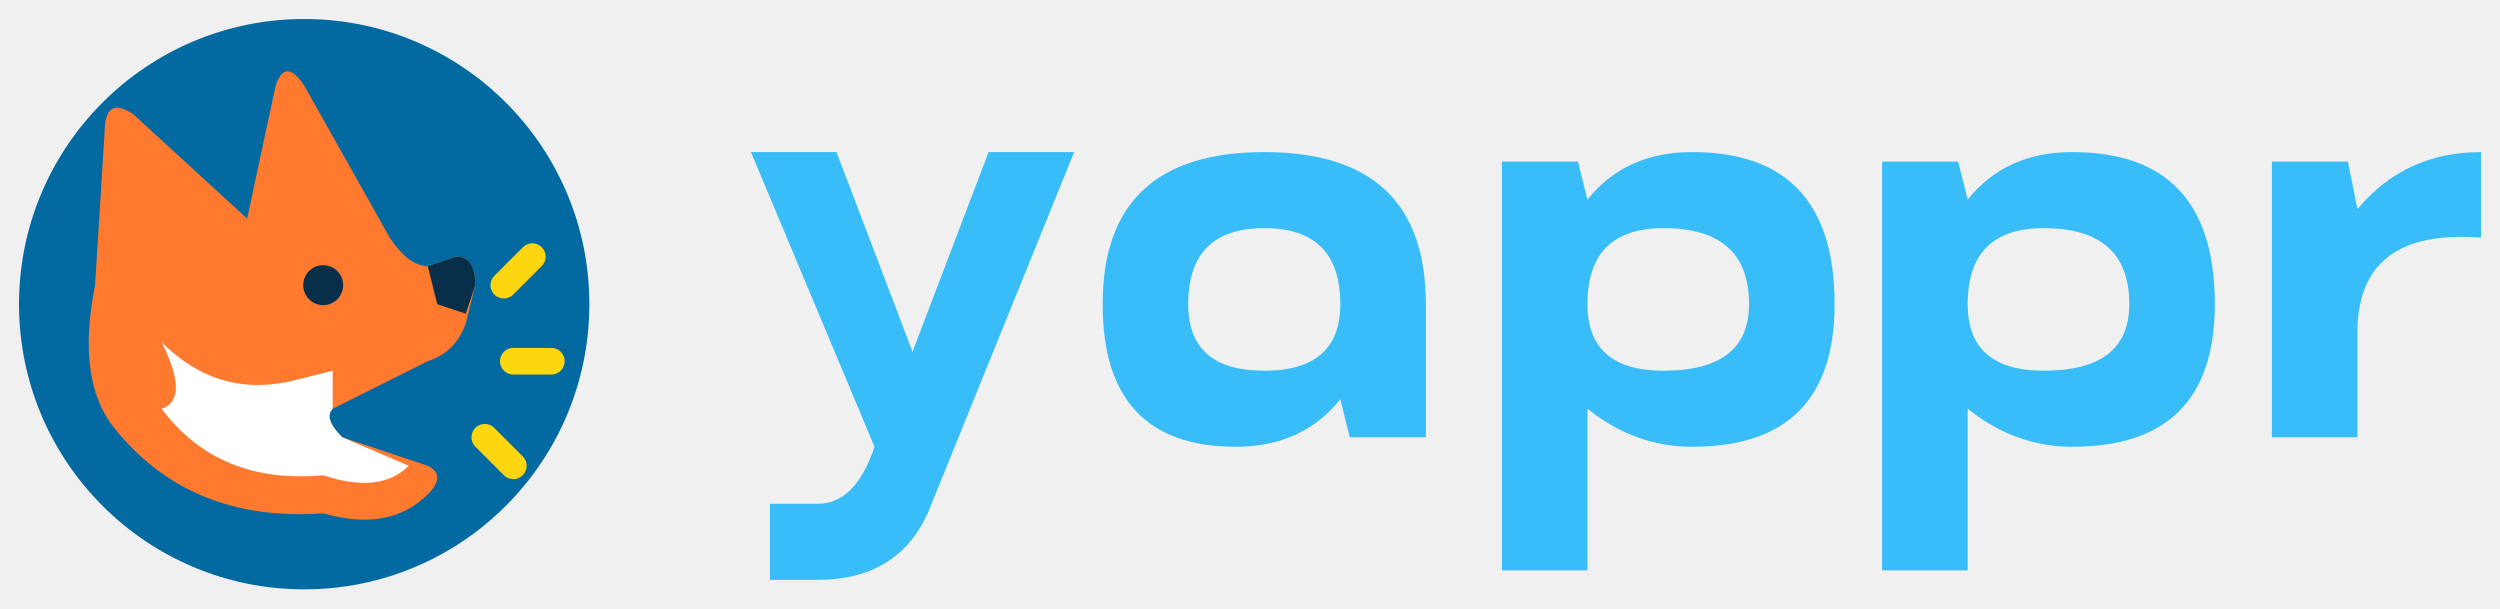
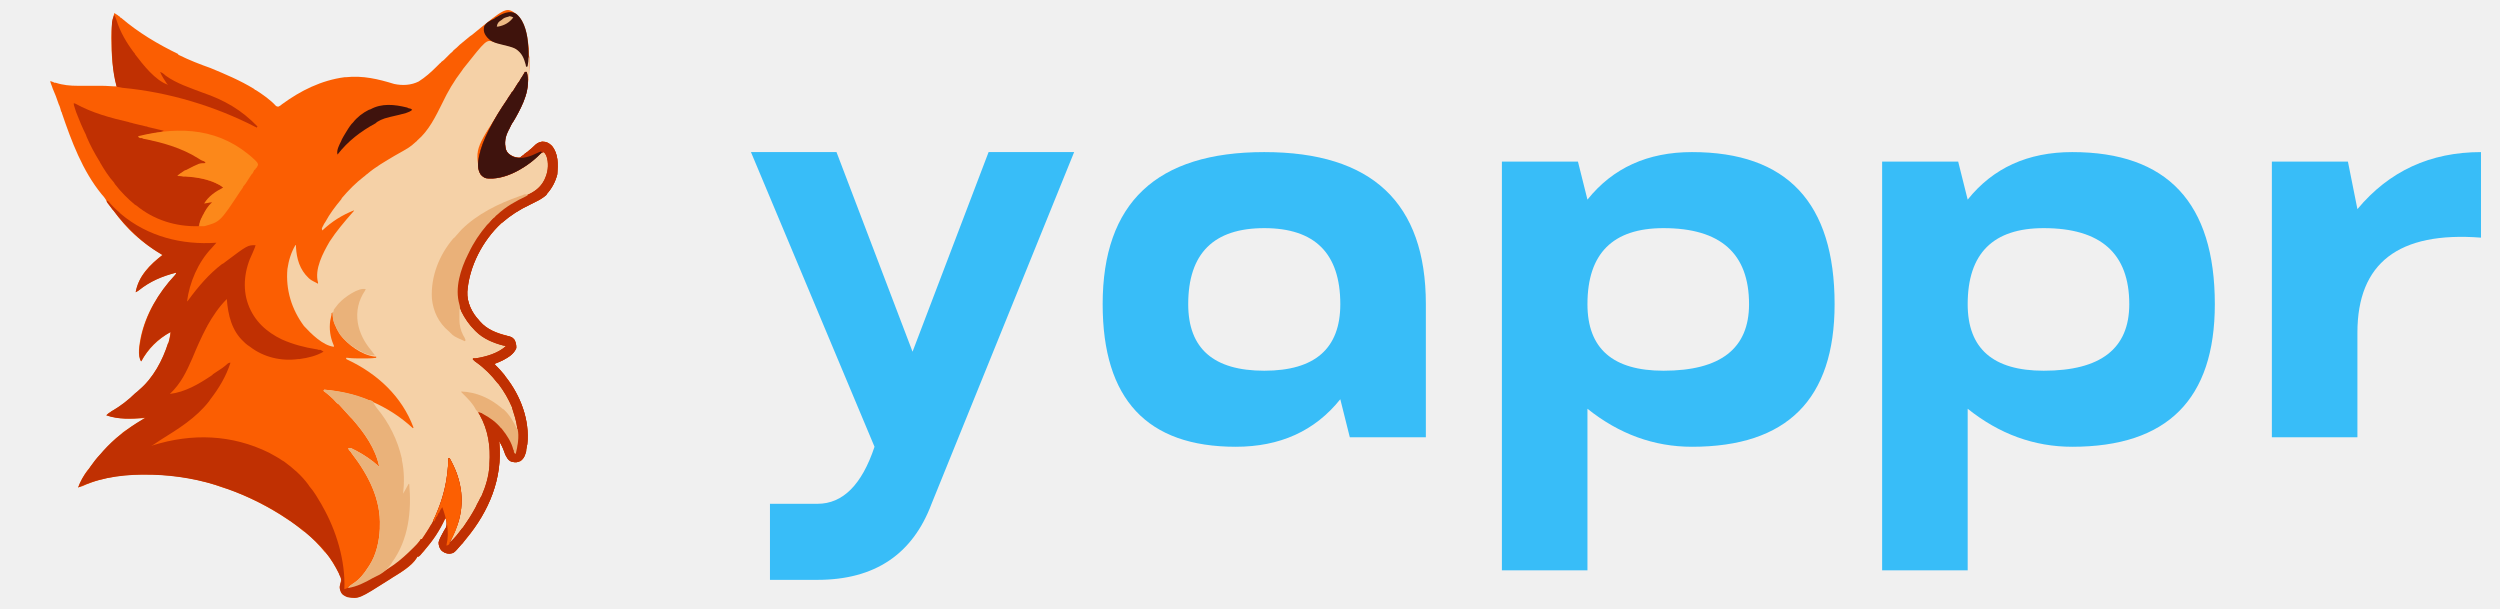
<svg xmlns="http://www.w3.org/2000/svg" viewBox="0 0 263 64">
-   <circle cx="32" cy="32" r="30" fill="#0369a1" />
-   <path d="M 11,14 Q 11,10 14,12 L 26,23 L 29,9 Q 30,6 32,9 L 41,25 Q 43,28 45,28 L 48,27 Q 50,27 50,30 L 49,34 Q 48,37 45,38 L 35,43 Q 34,44 36,46 L 45,49 Q 47,50 45,52 Q 41,56 34,54 Q 20,55 12,45 Q 8,40 10,30 Z" fill="#ff792e" />
-   <path d="M 17,36 Q 23,42 31,40 L 35,39 L 35,43 Q 34,44 36,46 L 43,49 Q 40,52 34,50 Q 23,51 17,43 Q 20,42 17,36 Z" fill="#ffffff" />
-   <path d="M 45,28 L 48,27 Q 50,27 50,30 L 49,33 L 46,32 Z" fill="#082f49" />
-   <circle cx="34" cy="30" r="2.1" fill="#082f49" />
-   <path d="M 53,30 L 56,27 M 54,38 H 58 M 51,46 L 54,49" fill="none" stroke="#fdd60f" stroke-width="2.8" stroke-linecap="round" />
+   <g transform="translate(-1.5135 -1.3202) scale(0.0644)">
+     <path d="M0 0 C15 13 18 38 20 56 C20 57 20 59 20 60 C20 64 20 67 21 71 C21 72 21 73 21 74 C22 110 15 141 -3 171 C-21 200 -21 200 -18 218 C-17 224 -14 228 -8 231 C-4 233 1 235 6 234 C8 233 8 233 10 231 C11 230 12 229 13 229 C13 228 13 228 16 226 C17 225 19 224 20 223 C23 220 26 218 29 215 C33 211 36 209 42 208 C48 208 53 210 58 215 C68 228 68 245 66 261 C64 273 58 284 50 293 C49 294 49 295 48 295 C41 303 31 307 21 311 C5 319 -10 328 -23 340 C-24 341 -24 341 -25 342 C-56 370 -77 411 -81 453 C-81 471 -73 488 -61 500 C-61 501 -60 502 -60 502 C-48 515 -32 521 -16 525 C-7 528 -7 528 -3 532 C-1 537 0 541 -1 545 C-4 555 -14 561 -22 565 C-27 568 -32 570 -36 571 C-36 572 -35 572 -35 573 C-29 578 -24 584 -19 590 C-19 591 -18 592 -17 593 C6 623 22 664 17 702 C17 705 16 708 16 711 C16 712 16 713 15 714 C14 721 12 725 7 730 C2 732 -2 733 -7 731 C-11 730 -14 727 -16 723 C-18 720 -19 717 -20 714 C-23 708 -25 703 -28 697 C-28 698 -28 699 -28 699 C-23 758 -45 812 -82 857 C-84 859 -86 862 -88 864 C-89 865 -90 866 -90 866 C-102 880 -102 880 -109 881 C-115 881 -119 879 -123 876 C-126 871 -128 868 -127 862 C-125 856 -122 850 -118 844 C-118 843 -117 842 -116 840 C-116 840 -116 839 -115 838 C-114 836 -114 834 -114 832 C-114 831 -114 831 -114 830 C-114 827 -115 826 -116 823 C-117 824 -117 825 -117 825 C-126 843 -136 859 -149 874 C-150 875 -151 876 -151 877 C-158 884 -158 884 -160 886 C-161 886 -162 886 -162 886 C-163 887 -163 887 -163 888 C-171 902 -191 913 -204 921 C-205 922 -206 923 -207 923 C-258 955 -258 955 -276 952 C-281 950 -285 948 -287 943 C-290 937 -289 933 -287 926 C-286 922 -288 919 -289 916 C-290 915 -290 915 -290 914 C-296 902 -303 891 -311 880 C-312 880 -312 879 -313 879 C-323 867 -333 856 -345 846 C-347 845 -348 845 -349 844 C-356 838 -362 833 -369 828 C-371 827 -372 827 -373 826 C-404 805 -438 788 -473 775 C-475 775 -477 774 -478 774 C-515 760 -556 753 -595 752 C-596 752 -597 752 -598 752 C-635 751 -675 755 -709 771 C-712 772 -714 772 -716 773 C-713 763 -707 754 -701 745 C-699 743 -697 741 -696 739 C-691 732 -686 726 -681 720 C-679 718 -677 716 -675 714 C-666 704 -657 694 -646 686 C-645 685 -644 684 -643 683 C-633 676 -624 670 -613 664 C-611 662 -609 661 -606 659 C-607 659 -608 660 -609 660 C-629 661 -651 662 -670 655 C-668 653 -666 652 -664 650 C-663 650 -662 649 -662 649 C-661 648 -660 648 -659 647 C-646 640 -634 630 -623 620 C-621 618 -619 616 -616 614 C-594 594 -578 566 -569 537 C-569 537 -569 537 -568 535 C-567 530 -566 525 -565 519 C-586 531 -602 547 -613 567 C-620 558 -616 539 -614 528 C-606 490 -585 455 -558 427 C-556 424 -556 424 -556 422 C-579 428 -599 436 -617 451 C-620 453 -620 453 -622 454 C-618 428 -599 409 -578 393 C-579 393 -580 393 -580 392 C-612 374 -638 350 -659 320 C-660 320 -660 319 -661 318 C-669 308 -669 308 -671 303 C-673 300 -675 297 -678 294 C-709 256 -727 208 -743 161 C-743 160 -743 160 -744 159 C-745 155 -746 151 -748 147 C-751 138 -754 130 -758 121 C-759 117 -761 114 -762 109 C-761 110 -760 110 -759 110 C-758 111 -756 111 -755 112 C-754 112 -753 112 -753 112 C-741 116 -729 117 -717 117 C-716 117 -714 117 -713 117 C-709 117 -705 117 -702 117 C-696 117 -690 117 -684 117 C-682 117 -680 117 -678 117 C-669 117 -661 118 -653 118 C-654 117 -654 116 -654 115 C-660 91 -662 65 -662 40 C-662 39 -662 38 -662 38 C-662 24 -661 11 -657 -2 C-655 -0 -652 1 -650 3 C-650 3 -649 4 -648 4 C-648 5 -647 6 -646 6 C-618 30 -586 49 -553 65 C-553 66 -553 66 -551 67 C-535 75 -517 82 -500 88 C-476 98 -452 108 -429 122 C-428 123 -427 124 -426 124 C-415 131 -402 140 -393 150 C-391 151 -391 151 -389 151 C-387 150 -385 149 -383 147 C-353 125 -319 108 -281 103 C-280 103 -280 103 -279 103 C-251 100 -226 106 -200 114 C-186 117 -172 116 -160 110 C-149 103 -140 95 -131 86 C-129 84 -127 82 -125 80 C-124 80 -124 79 -123 78 C-122 77 -120 76 -119 75 C-115 71 -112 68 -108 64 C-106 62 -104 61 -103 59 C-99 56 -96 53 -93 50 C-88 46 -82 41 -76 36 C-75 35 -74 35 -73 34 C-17 -12 -17 -12 0 0 Z " fill="#FB5E02" transform="translate(867.3828,43.63672)" />
+     <path d="M0 0 C1 0 2 1 3 1 C7 2 10 3 14 3 C16 4 18 4 20 5 C32 8 41 12 48 22 C51 28 53 34 54 40 C55 35 55 30 56 25 C57 25 57 26 58 26 C58 30 58 34 58 38 C58 40 58 41 58 42 C58 48 58 55 57 61 C56 61 56 60 55 60 C55 57 55 57 54 54 C54 54 54 54 54 51 C54 51 54 50 54 49 C53 49 52 49 51 49 C51 50 51 50 50 51 C49 55 47 58 45 61 C44 62 44 62 43 63 C37 73 30 84 23 94 C-30 173 -30 173 -24 210 C-22 215 -20 218 -15 221 C1 226 20 218 34 211 C49 204 62 195 74 184 C77 181 78 179 82 179 C89 188 90 197 89 208 C87 223 81 233 70 243 C65 246 61 248 56 251 C54 252 52 252 50 253 C49 254 48 254 47 255 C32 262 18 271 6 282 C5 283 3 284 2 286 C-1 288 -4 291 -7 295 C-8 296 -9 297 -11 299 C-23 313 -33 328 -41 345 C-41 345 -41 345 -42 347 C-54 371 -63 402 -56 429 C-48 452 -34 472 -12 484 C-11 484 -11 485 -10 485 C-0 490 10 493 21 496 C8 509 -10 517 -28 517 C-30 517 -32 517 -34 517 C-31 521 -27 524 -23 526 C-19 529 -15 533 -12 536 C-10 538 -8 540 -6 541 C-1 545 2 550 6 555 C7 556 7 557 8 558 C29 584 43 620 40 654 C39 660 38 667 36 673 C34 672 34 672 33 670 C33 668 33 667 32 666 C29 654 22 643 14 633 C13 632 13 631 12 631 C2 619 -11 611 -25 604 C-25 605 -24 605 -24 606 C-20 612 -17 618 -14 625 C-14 626 -14 627 -13 628 C-10 638 -7 649 -6 659 C-6 660 -6 662 -5 663 C-2 692 -10 724 -23 749 C-24 750 -24 752 -25 753 C-34 772 -46 788 -59 805 C-59 805 -59 805 -60 807 C-64 811 -68 815 -72 819 C-72 818 -73 818 -73 817 C-72 815 -71 812 -69 810 C-53 777 -49 741 -60 706 C-63 698 -67 691 -71 684 C-72 682 -72 682 -72 680 C-73 680 -73 680 -74 680 C-74 681 -74 681 -74 682 C-74 696 -74 710 -77 724 C-77 725 -77 726 -78 726 C-84 754 -95 780 -111 803 C-112 805 -113 806 -113 807 C-115 809 -116 810 -117 812 C-118 812 -118 812 -119 812 C-119 813 -120 813 -120 814 C-134 839 -166 858 -190 872 C-191 872 -191 873 -192 873 C-206 881 -222 889 -238 892 C-236 889 -233 887 -230 885 C-219 878 -212 869 -205 858 C-204 857 -204 856 -203 855 C-192 838 -187 816 -186 795 C-186 794 -186 793 -186 792 C-184 747 -205 707 -232 672 C-233 670 -234 669 -236 667 C-236 667 -237 666 -237 665 C-237 665 -238 664 -238 664 C-235 663 -235 663 -232 664 C-230 665 -229 666 -228 666 C-227 667 -227 667 -226 667 C-211 675 -199 683 -187 694 C-193 664 -211 639 -231 616 C-232 615 -233 614 -234 613 C-240 606 -247 599 -253 592 C-255 591 -256 590 -257 589 C-263 582 -270 576 -278 570 C-278 569 -277 569 -277 568 C-222 573 -172 594 -132 631 C-132 631 -131 630 -131 630 C-150 579 -190 542 -239 519 C-240 519 -240 518 -241 518 C-241 517 -241 517 -241 516 C-240 516 -240 516 -239 516 C-231 517 -224 517 -216 517 C-215 517 -214 517 -213 517 C-206 517 -199 517 -192 516 C-192 515 -192 515 -192 514 C-193 514 -194 514 -195 514 C-216 511 -238 495 -251 478 C-253 474 -256 470 -258 465 C-258 464 -259 463 -259 463 C-262 456 -263 450 -263 443 C-264 443 -264 443 -265 443 C-265 444 -265 445 -265 446 C-266 449 -266 452 -267 455 C-269 469 -267 482 -262 494 C-261 496 -261 496 -261 498 C-279 496 -298 477 -310 464 C-330 437 -340 405 -337 371 C-335 357 -331 344 -324 332 C-324 332 -323 332 -323 332 C-323 333 -323 334 -323 335 C-322 354 -317 372 -302 386 C-298 390 -292 392 -287 395 C-287 394 -287 394 -287 393 C-293 371 -279 345 -268 326 C-257 309 -244 294 -231 279 C-229 277 -229 277 -228 275 C-248 283 -264 293 -280 308 C-281 305 -281 305 -280 303 C-280 303 -280 302 -279 301 C-279 301 -279 301 -278 299 C-278 298 -277 298 -277 297 C-276 296 -276 295 -275 294 C-268 281 -259 269 -249 257 C-249 256 -248 256 -248 255 C-237 242 -225 230 -212 220 C-210 219 -209 217 -207 216 C-193 204 -177 195 -162 186 C-137 172 -137 172 -127 163 C-126 162 -125 162 -125 161 C-106 145 -95 122 -84 100 C-75 81 -65 64 -52 47 C-52 47 -52 47 -50 44 C-12 -4 -12 -4 0 0 Z " fill="#F5D1A7" transform="translate(830,89)" />
+     <path d="M0 0 C1 0 2 0 3 0 C10 27 -3 53 -16 76 C-17 78 -18 79 -19 81 C-22 85 -24 90 -26 94 C-27 95 -27 95 -27 96 C-32 105 -34 116 -31 127 C-29 132 -25 136 -20 138 C-16 139 -12 141 -8 140 C-6 138 -6 138 -3 136 C-2 136 -2 135 -1 134 C-0 134 -0 134 2 132 C4 131 5 130 7 128 C10 126 12 124 15 121 C19 117 22 115 28 114 C35 114 39 116 44 121 C55 134 54 151 53 167 C50 179 44 190 36 199 C36 200 35 200 35 201 C27 208 17 212 8 217 C-9 225 -23 234 -37 246 C-38 246 -38 247 -39 247 C-69 276 -91 317 -94 359 C-95 376 -87 393 -75 406 C-74 407 -74 407 -73 408 C-62 421 -46 427 -30 431 C-21 433 -21 433 -17 438 C-15 442 -14 446 -14 451 C-18 461 -27 466 -36 471 C-41 473 -45 475 -50 477 C-50 477 -49 478 -49 478 C-43 484 -38 490 -33 496 C-32 497 -32 498 -31 499 C-7 529 8 569 4 608 C3 611 3 614 2 617 C2 618 2 619 2 620 C0 626 -1 631 -7 635 C-12 638 -15 638 -21 637 C-25 636 -28 633 -30 629 C-32 626 -33 623 -34 620 C-36 614 -39 608 -42 603 C-42 604 -42 604 -42 605 C-36 664 -59 718 -96 762 C-98 765 -100 767 -102 770 C-103 771 -103 771 -104 772 C-116 786 -116 786 -123 787 C-129 787 -133 785 -137 781 C-140 777 -141 773 -141 768 C-139 761 -135 755 -132 749 C-131 748 -131 747 -130 746 C-130 745 -129 745 -129 744 C-128 742 -128 740 -128 738 C-128 737 -128 737 -128 735 C-128 733 -129 731 -130 729 C-130 730 -131 730 -131 731 C-139 749 -150 765 -163 780 C-164 781 -164 782 -165 782 C-171 790 -171 790 -174 792 C-175 792 -175 792 -176 792 C-176 793 -176 793 -177 794 C-185 807 -205 819 -218 827 C-219 828 -220 828 -221 829 C-271 861 -271 861 -290 858 C-295 856 -299 854 -301 849 C-304 842 -302 838 -300 832 C-300 828 -301 825 -303 822 C-303 821 -304 820 -304 819 C-310 807 -316 796 -325 786 C-325 785 -326 785 -326 784 C-336 772 -347 762 -359 752 C-360 751 -361 750 -362 749 C-369 744 -376 739 -383 734 C-384 733 -386 732 -387 731 C-418 710 -452 693 -487 681 C-489 680 -490 680 -492 679 C-529 666 -570 659 -609 658 C-610 658 -610 658 -611 658 C-649 657 -688 661 -723 676 C-725 677 -728 678 -730 679 C-726 669 -721 659 -714 651 C-713 649 -711 647 -710 645 C-705 638 -700 631 -694 625 C-692 623 -691 621 -689 619 C-680 609 -670 600 -660 592 C-659 591 -657 590 -656 589 C-647 582 -637 575 -627 569 C-625 568 -622 566 -620 565 C-621 565 -621 565 -622 565 C-643 567 -664 568 -684 561 C-682 559 -680 557 -677 556 C-677 555 -676 555 -675 554 C-675 554 -675 554 -673 553 C-660 545 -648 536 -637 525 C-634 523 -632 521 -630 519 C-607 500 -592 471 -583 443 C-582 443 -582 443 -582 441 C-580 435 -579 430 -579 425 C-600 436 -616 452 -627 473 C-633 464 -629 445 -627 434 C-619 396 -599 361 -572 332 C-570 330 -570 330 -570 328 C-593 334 -612 342 -631 357 C-634 359 -634 359 -636 360 C-631 333 -612 315 -592 299 C-593 299 -593 298 -594 298 C-631 276 -658 247 -683 212 C-683 211 -682 211 -682 210 C-682 210 -682 210 -680 212 C-675 218 -669 224 -663 229 C-662 230 -661 231 -660 232 C-616 269 -560 283 -504 279 C-507 282 -509 285 -512 288 C-534 311 -548 344 -552 375 C-551 374 -551 374 -550 373 C-534 351 -516 330 -495 314 C-493 313 -491 312 -489 310 C-453 283 -453 283 -440 283 C-441 287 -443 291 -445 296 C-458 322 -462 353 -452 380 C-442 407 -422 425 -397 437 C-379 445 -360 450 -341 453 C-340 453 -340 453 -337 454 C-337 454 -337 454 -334 454 C-332 455 -332 455 -329 457 C-341 464 -354 467 -368 469 C-369 469 -370 469 -370 469 C-398 473 -427 466 -449 449 C-452 447 -455 445 -457 443 C-458 442 -458 442 -459 441 C-479 423 -485 397 -487 371 C-500 384 -510 399 -519 415 C-519 416 -520 417 -520 417 C-529 434 -536 450 -543 467 C-553 490 -562 509 -580 526 C-555 523 -533 510 -512 496 C-511 495 -510 495 -510 494 C-493 483 -493 483 -485 476 C-483 475 -483 475 -481 475 C-488 497 -500 517 -514 535 C-515 536 -515 537 -516 538 C-537 565 -566 583 -595 601 C-600 604 -605 608 -610 611 C-609 611 -609 611 -608 610 C-544 590 -479 592 -418 622 C-411 626 -403 630 -396 635 C-395 635 -395 636 -394 636 C-379 647 -365 659 -354 674 C-354 674 -354 674 -352 677 C-344 686 -338 697 -332 707 C-332 708 -331 708 -331 709 C-308 749 -293 799 -295 845 C-267 835 -241 824 -217 807 C-216 806 -215 806 -214 805 C-203 797 -193 788 -183 778 C-182 777 -182 777 -181 776 C-178 773 -175 770 -172 766 C-171 765 -171 764 -170 763 C-169 763 -169 763 -168 763 C-168 763 -168 763 -167 761 C-165 758 -163 755 -161 752 C-159 749 -158 747 -156 744 C-156 743 -155 743 -155 742 C-151 737 -149 731 -146 725 C-146 724 -145 723 -145 722 C-132 692 -126 664 -125 631 C-124 631 -124 631 -123 631 C-105 663 -98 697 -108 733 C-112 746 -117 757 -123 769 C-115 762 -109 754 -103 746 C-102 745 -102 745 -101 744 C-94 734 -87 723 -81 712 C-81 712 -81 712 -80 710 C-78 705 -75 701 -73 696 C-72 695 -72 694 -71 693 C-64 677 -59 660 -58 643 C-58 642 -58 641 -58 640 C-56 612 -60 585 -74 560 C-76 557 -76 557 -76 555 C-66 559 -57 563 -49 571 C-47 573 -47 573 -44 575 C-30 587 -21 605 -16 623 C-12 608 -12 608 -12 601 C-12 601 -12 601 -12 598 C-11 582 -15 567 -20 552 C-20 551 -21 550 -21 548 C-27 534 -34 522 -43 510 C-43 510 -43 510 -45 508 C-55 495 -66 484 -80 474 C-82 473 -83 471 -85 470 C-85 469 -85 469 -85 468 C-84 468 -84 468 -81 468 C-63 465 -45 460 -31 448 C-32 448 -33 447 -35 447 C-51 443 -68 436 -80 424 C-81 423 -81 423 -82 422 C-91 413 -98 403 -104 391 C-104 390 -105 389 -105 388 C-116 365 -110 336 -101 314 C-101 313 -100 312 -100 311 C-96 301 -91 292 -86 283 C-86 283 -86 283 -85 281 C-81 273 -75 266 -70 259 C-69 258 -69 257 -68 256 C-65 252 -61 248 -57 244 C-55 242 -53 240 -52 238 C-37 221 -15 209 6 200 C19 194 29 185 34 171 C38 161 39 148 35 137 C34 135 33 133 31 131 C27 132 26 133 24 135 C5 154 -26 173 -52 174 C-54 174 -55 174 -56 174 C-57 174 -57 174 -60 174 C-65 174 -68 172 -72 168 C-78 159 -77 149 -75 138 C-72 124 -67 111 -60 97 C-60 96 -59 96 -59 95 C-50 77 -40 61 -29 45 C-27 41 -24 38 -22 34 C-21 33 -21 32 -20 32 C-16 26 -13 20 -9 15 C-8 14 -8 13 -8 13 C-5 8 -2 4 0 0 Z " fill="#C03002" transform="translate(881,138)" />
+     <path d="M0 0 C1 0 2 0 3 0 C10 27 -3 53 -16 76 C-17 78 -18 79 -19 81 C-22 85 -24 90 -26 94 C-27 95 -27 95 -27 96 C-32 105 -34 116 -31 127 C-29 132 -25 136 -20 138 C-16 139 -12 141 -8 140 C-6 138 -6 138 -3 136 C-2 136 -2 135 -1 134 C0 133 1 133 2 132 C4 131 5 130 7 128 C10 126 12 124 15 121 C19 117 22 115 28 114 C35 114 39 116 44 121 C55 134 54 151 53 167 C50 179 44 190 36 199 C36 200 35 200 35 201 C27 208 17 212 8 217 C-9 225 -23 234 -37 246 C-38 246 -38 247 -39 247 C-69 276 -91 317 -94 359 C-95 376 -87 393 -75 406 C-74 407 -74 407 -73 408 C-62 421 -46 427 -30 431 C-21 433 -21 433 -17 438 C-15 442 -14 446 -14 451 C-18 461 -27 466 -36 471 C-41 473 -45 475 -50 477 C-50 477 -49 478 -49 478 C-43 484 -38 490 -33 496 C-32 497 -32 498 -31 499 C-7 529 8 569 4 608 C3 611 3 614 2 617 C2 618 2 619 2 620 C0 626 -1 631 -7 635 C-12 638 -15 638 -21 637 C-25 636 -28 633 -30 629 C-32 626 -33 623 -34 620 C-36 614 -39 608 -42 603 C-42 604 -42 604 -42 605 C-36 664 -59 718 -96 762 C-98 765 -100 767 -102 770 C-102 770 -102 770 -104 772 C-116 786 -116 786 -123 787 C-129 787 -133 785 -137 781 C-140 777 -141 773 -141 768 C-139 761 -135 755 -132 749 C-132 749 -132 749 -130 746 C-130 745 -129 745 -129 744 C-125 735 -131 722 -134 713 C-134 712 -135 712 -135 711 C-137 714 -139 716 -140 720 C-141 720 -141 720 -142 722 C-142 723 -143 724 -143 725 C-143 725 -143 725 -145 727 C-146 730 -147 732 -148 734 C-149 734 -149 733 -150 733 C-150 732 -149 731 -149 731 C-133 698 -126 667 -125 631 C-124 631 -124 631 -123 631 C-105 663 -98 697 -108 733 C-112 746 -117 757 -123 769 C-115 762 -109 754 -103 746 C-102 745 -102 745 -101 744 C-94 734 -87 723 -81 712 C-81 711 -80 711 -80 710 C-78 705 -75 701 -73 696 C-72 695 -72 694 -71 693 C-64 677 -59 660 -58 643 C-58 642 -58 641 -58 640 C-56 612 -60 585 -74 560 C-76 557 -76 557 -76 555 C-66 559 -57 563 -49 571 C-47 573 -47 573 -44 575 C-30 587 -21 605 -16 623 C-12 608 -12 608 -12 601 C-12 601 -12 601 -12 598 C-11 582 -15 567 -20 552 C-20 551 -21 550 -21 548 C-27 534 -34 522 -43 510 C-44 509 -44 509 -45 508 C-55 495 -66 484 -80 474 C-82 473 -83 471 -85 470 C-85 469 -85 469 -85 468 C-84 468 -84 468 -81 468 C-63 465 -45 460 -31 448 C-32 448 -33 447 -35 447 C-51 443 -68 436 -80 424 C-81 423 -81 423 -82 422 C-91 413 -98 403 -104 391 C-104 390 -105 389 -105 388 C-116 365 -110 336 -101 314 C-101 313 -101 313 -100 311 C-96 301 -91 292 -86 283 C-86 282 -85 282 -85 281 C-81 273 -75 266 -70 259 C-69 258 -69 257 -68 256 C-65 252 -61 248 -57 244 C-55 242 -53 240 -52 238 C-37 221 -15 209 6 200 C19 194 29 185 34 171 C38 161 39 148 35 137 C34 135 33 133 31 131 C27 132 26 133 24 135 C5 154 -26 173 -52 174 C-54 174 -55 174 -56 174 C-57 174 -57 174 -60 174 C-65 174 -68 172 -72 168 C-78 159 -77 149 -75 138 C-72 124 -67 111 -60 97 C-60 96 -59 96 -59 95 C-50 77 -40 61 -29 45 C-27 41 -24 38 -22 34 C-21 33 -21 32 -20 32 C-16 26 -13 20 -9 15 C-8 14 -8 13 -8 13 C-5 8 -2 4 0 0 Z " fill="#C03002" transform="translate(881,138)" />
+     <path d="M0 0 C0 0 0 0 3 1 C30 16 60 24 90 31 C92 32 95 32 97 33 C104 35 111 36 118 38 C119 38 120 38 121 39 C130 41 138 43 147 45 C144 47 143 47 139 48 C139 48 138 48 137 48 C136 48 136 48 134 49 C124 50 115 53 106 55 C107 55 108 55 108 56 C185 73 185 73 215 96 C215 97 215 97 215 98 C215 98 215 98 213 99 C198 103 183 109 170 118 C171 118 171 118 172 118 C198 120 222 124 245 137 C243 140 242 141 238 143 C228 148 221 155 214 163 C215 163 215 163 216 163 C217 162 217 162 218 162 C219 162 220 162 221 161 C223 161 225 161 227 162 C227 162 226 163 226 163 C215 173 209 187 204 201 C167 202 131 191 102 167 C101 167 101 166 100 166 C88 156 77 145 67 132 C67 131 66 131 66 130 C57 120 50 109 43 97 C43 96 42 95 42 95 C34 82 27 69 21 55 C21 54 20 53 20 52 C14 40 9 28 4 15 C4 14 3 13 3 12 C0 3 0 3 0 0 Z " fill="#C03002" transform="translate(144,189)" />
+     <path d="M0 0 C25 2 50 7 73 17 C73 17 74 17 75 17 C80 19 80 19 81 22 C81 23 82 23 82 24 C83 26 85 28 86 30 C106 54 120 82 127 113 C127 114 127 114 127 115 C131 133 131 152 129 170 C132 165 135 159 138 154 C138 154 139 154 139 154 C143 198 138 245 111 282 C111 283 110 283 110 284 C103 294 96 300 85 305 C83 306 81 307 79 308 C67 315 53 322 39 324 C41 321 44 319 47 317 C58 310 65 301 72 290 C72 290 72 290 74 287 C85 270 90 248 91 227 C91 227 91 227 91 224 C93 179 72 139 45 104 C44 102 43 101 41 99 C41 99 40 98 40 97 C40 97 40 97 39 96 C42 95 42 95 45 96 C47 97 48 98 49 98 C50 99 51 99 51 99 C66 107 78 115 90 126 C84 96 66 71 46 48 C45 47 44 46 43 45 C37 38 30 31 24 24 C22 23 21 22 20 21 C14 14 7 8 -1 2 C-1 1 -0 1 0 0 Z " fill="#EAB27A" transform="translate(553,657)" />
+     <path d="M0 0 C0 0 0 0 2 2 C4 4 6 6 6 9 C5 11 5 11 4 13 C3 14 3 14 2 15 C2 16 1 17 0 17 C-1 19 -2 21 -3 23 C-4 23 -4 24 -5 25 C-8 30 -11 34 -14 39 C-15 40 -16 42 -18 44 C-19 47 -21 49 -23 52 C-56 102 -56 102 -82 109 C-84 109 -87 109 -90 109 C-90 103 -88 98 -85 93 C-85 92 -85 92 -84 91 C-80 83 -76 76 -69 70 C-71 70 -71 70 -82 72 C-75 60 -63 52 -51 46 C-67 33 -92 29 -112 28 C-113 28 -115 28 -116 28 C-120 27 -123 27 -126 27 C-122 23 -118 21 -114 18 C-113 18 -112 17 -111 17 C-90 6 -90 6 -80 6 C-80 5 -80 5 -80 4 C-81 4 -81 4 -82 3 C-86 2 -89 -0 -92 -2 C-119 -19 -151 -28 -182 -34 C-183 -35 -184 -35 -185 -35 C-186 -35 -187 -35 -187 -35 C-189 -36 -189 -36 -190 -38 C-120 -55 -55 -51 0 0 Z " fill="#FC881A" transform="translate(439,281)" />
+     <path d="M0 0 C-1 1 -2 1 -3 2 C-20 10 -36 19 -50 32 C-51 33 -53 34 -54 36 C-57 38 -60 41 -63 45 C-64 46 -65 47 -67 49 C-79 63 -89 78 -97 95 C-97 96 -98 96 -98 97 C-110 121 -120 152 -112 179 C-111 182 -111 185 -112 188 C-112 192 -112 197 -112 201 C-112 201 -112 201 -112 204 C-112 213 -110 221 -106 229 C-104 232 -103 234 -102 237 C-102 238 -103 238 -103 239 C-121 231 -121 231 -127 225 C-127 225 -127 225 -129 223 C-146 209 -155 190 -157 169 C-159 133 -145 98 -122 71 C-120 70 -119 68 -117 66 C-114 63 -112 60 -109 57 C-83 31 -48 14 -14 2 C-13 2 -12 1 -11 1 C-10 1 -10 1 -8 0 C-8 0 -8 0 -6 -1 C-4 -1 -2 -1 0 0 Z " fill="#EAB179" transform="translate(886,339)" />
+     <path d="M0 0 C2 3 3 6 4 9 C10 28 20 45 32 61 C33 62 34 63 34 64 C47 81 67 107 88 114 C87 113 87 113 86 112 C82 106 78 100 75 93 C78 94 81 96 84 99 C102 112 124 119 145 127 C180 139 208 155 234 182 C234 183 233 183 233 184 C232 184 232 183 231 183 C165 149 89 126 14 119 C10 118 7 118 4 117 C-3 92 -4 65 -4 38 C-4 38 -4 37 -4 36 C-4 10 -4 10 0 0 Z " fill="#C03002" transform="translate(210,45)" />
+     <path d="M0 0 C1 0 2 0 3 0 C10 27 -3 53 -16 76 C-17 78 -18 79 -19 81 C-22 85 -24 90 -26 94 C-27 95 -27 95 -27 96 C-32 105 -34 116 -31 127 C-29 133 -24 136 -18 139 C-4 143 9 138 21 132 C23 131 24 131 26 130 C27 130 27 131 28 131 C9 152 -23 172 -52 174 C-54 174 -55 174 -56 174 C-57 174 -57 174 -60 174 C-65 174 -68 172 -72 168 C-78 159 -77 149 -75 138 C-72 124 -67 111 -60 97 C-60 96 -59 96 -59 95 C-50 77 -40 61 -29 45 C-27 41 -24 38 -22 34 C-21 33 -21 32 -20 32 C-16 26 -13 20 -9 15 C-8 14 -8 13 -8 13 C-5 8 -2 4 0 0 Z " fill="#3F130D" transform="translate(881,138)" />
+     <path d="M0 0 C14 12 18 35 19 52 C20 63 20 75 18 85 C17 86 17 86 16 86 C15 85 15 84 15 83 C12 72 9 64 -1 57 C-8 53 -16 52 -23 50 C-35 47 -44 45 -51 34 C-54 29 -54 25 -53 20 C-50 14 -44 11 -38 8 C-37 8 -36 7 -35 6 C-25 0 -11 -8 0 0 Z " fill="#3F130C" transform="translate(867.3828,43.63672)" />
+     <path d="M0 0 C-0 1 -1 1 -1 2 C-12 18 -16 36 -13 55 C-10 72 -2 87 9 100 C11 103 13 105 15 108 C8 108 3 107 -3 104 C-4 104 -5 104 -5 103 C-11 100 -17 97 -22 93 C-22 93 -22 93 -25 91 C-35 83 -44 74 -49 61 C-49 60 -50 60 -50 59 C-53 53 -54 48 -54 41 C-54 41 -54 40 -54 39 C-55 39 -55 38 -56 38 C-56 38 -56 38 -53 37 C-53 36 -52 34 -52 33 C-50 30 -47 27 -45 24 C-44 23 -44 23 -43 22 C-36 14 -11 -4 0 0 Z " fill="#EAB27A" transform="translate(621,493)" />
+     <path d="M0 0 C1 0 1 0 2 0 C20 32 27 66 17 102 C14 113 10 124 4 134 C2 137 2 137 2 139 C1 141 1 141 -1 142 C-1 142 -1 142 -3 143 C-3 143 -3 143 -3 141 C2 121 -3 99 -10 80 C-12 83 -14 85 -15 89 C-16 89 -16 90 -17 91 C-17 92 -18 93 -18 94 C-19 95 -19 96 -20 96 C-21 99 -22 101 -23 103 C-24 103 -24 102 -25 102 C-25 101 -24 100 -24 100 C-8 67 -1 36 0 0 Z " fill="#FC5F02" transform="translate(756,769)" />
+     <path d="M0 0 C25 1 47 11 66 27 C67 28 68 29 69 29 C79 38 85 49 91 61 C91 61 92 61 92 61 C95 74 92 89 89 102 C87 101 87 101 86 99 C86 97 86 96 85 95 C82 83 75 72 67 62 C66 61 66 60 65 60 C57 50 47 43 36 37 C35 36 34 36 33 35 C30 34 30 34 27 34 C26 32 26 32 24 30 C19 20 12 13 4 5 C3 4 1 2 0 1 C0 1 0 0 0 0 Z " fill="#EAB178" transform="translate(777,660)" />
+     <path d="M0 0 C1 0 1 0 2 1 C7 2 7 2 9 4 C3 9 -5 10 -12 12 C-38 18 -38 18 -49 24 C-49 25 -50 25 -51 26 C-75 39 -96 55 -113 77 C-115 70 -110 61 -107 55 C-106 52 -104 49 -103 47 C-102 45 -101 44 -100 42 C-97 37 -94 32 -90 27 C-89 26 -89 26 -88 25 C-81 16 -72 9 -62 4 C-61 4 -60 3 -59 3 C-41 -7 -20 -5 0 0 Z " fill="#3F130D" transform="translate(687.8125,196)" />
+     <path d="M0 0 C-6 8 -14 13 -25 15 C-25 15 -26 15 -27 15 C-26 9 -24 7 -19 4 C-16 1 -13 0 -9 -1 C-8 -1 -8 -1 -7 -2 C-4 -2 -2 -1 0 0 Z " fill="#EDBA85" transform="translate(862,49)" />
+   </g>
  <g transform="translate(78 0)">
    <path d="M 1,16 H 10 L 18,37 L 26,16 H 35 L 20,53 Q 17,61 8,61 H 3 V 53 H 8 Q 12,53 14,47 Z" fill="#38bdf8" />
    <g transform="translate(-5 0)">
      <path d="M 60,16 Q 77,16 77,32 V 46 H 69 L 68,42 Q 64,47 57,47 Q 43,47 43,32 Q 43,16 60,16 Z M 60,24 Q 52,24 52,32 Q 52,39 60,39 Q 68,39 68,32 Q 68,24 60,24 Z" fill="#38bdf8" fill-rule="evenodd" />
      <path d="M 85,17 H 93 L 94,21 Q 98,16 105,16 Q 120,16 120,32 Q 120,47 105,47 Q 99,47 94,43 V 60 H 85 Z M 102,24 Q 94,24 94,32 Q 94,39 102,39 Q 111,39 111,32 Q 111,24 102,24 Z" fill="#38bdf8" fill-rule="evenodd" />
      <g transform="translate(40 0)">
        <path d="M 85,17 H 93 L 94,21 Q 98,16 105,16 Q 120,16 120,32 Q 120,47 105,47 Q 99,47 94,43 V 60 H 85 Z M 102,24 Q 94,24 94,32 Q 94,39 102,39 Q 111,39 111,32 Q 111,24 102,24 Z" fill="#38bdf8" fill-rule="evenodd" />
      </g>
      <path d="M 166,17 H 174 L 175,22 Q 180,16 188,16 V 25 Q 175,24 175,35 V 46 H 166 Z" fill="#38bdf8" />
    </g>
  </g>
</svg>
